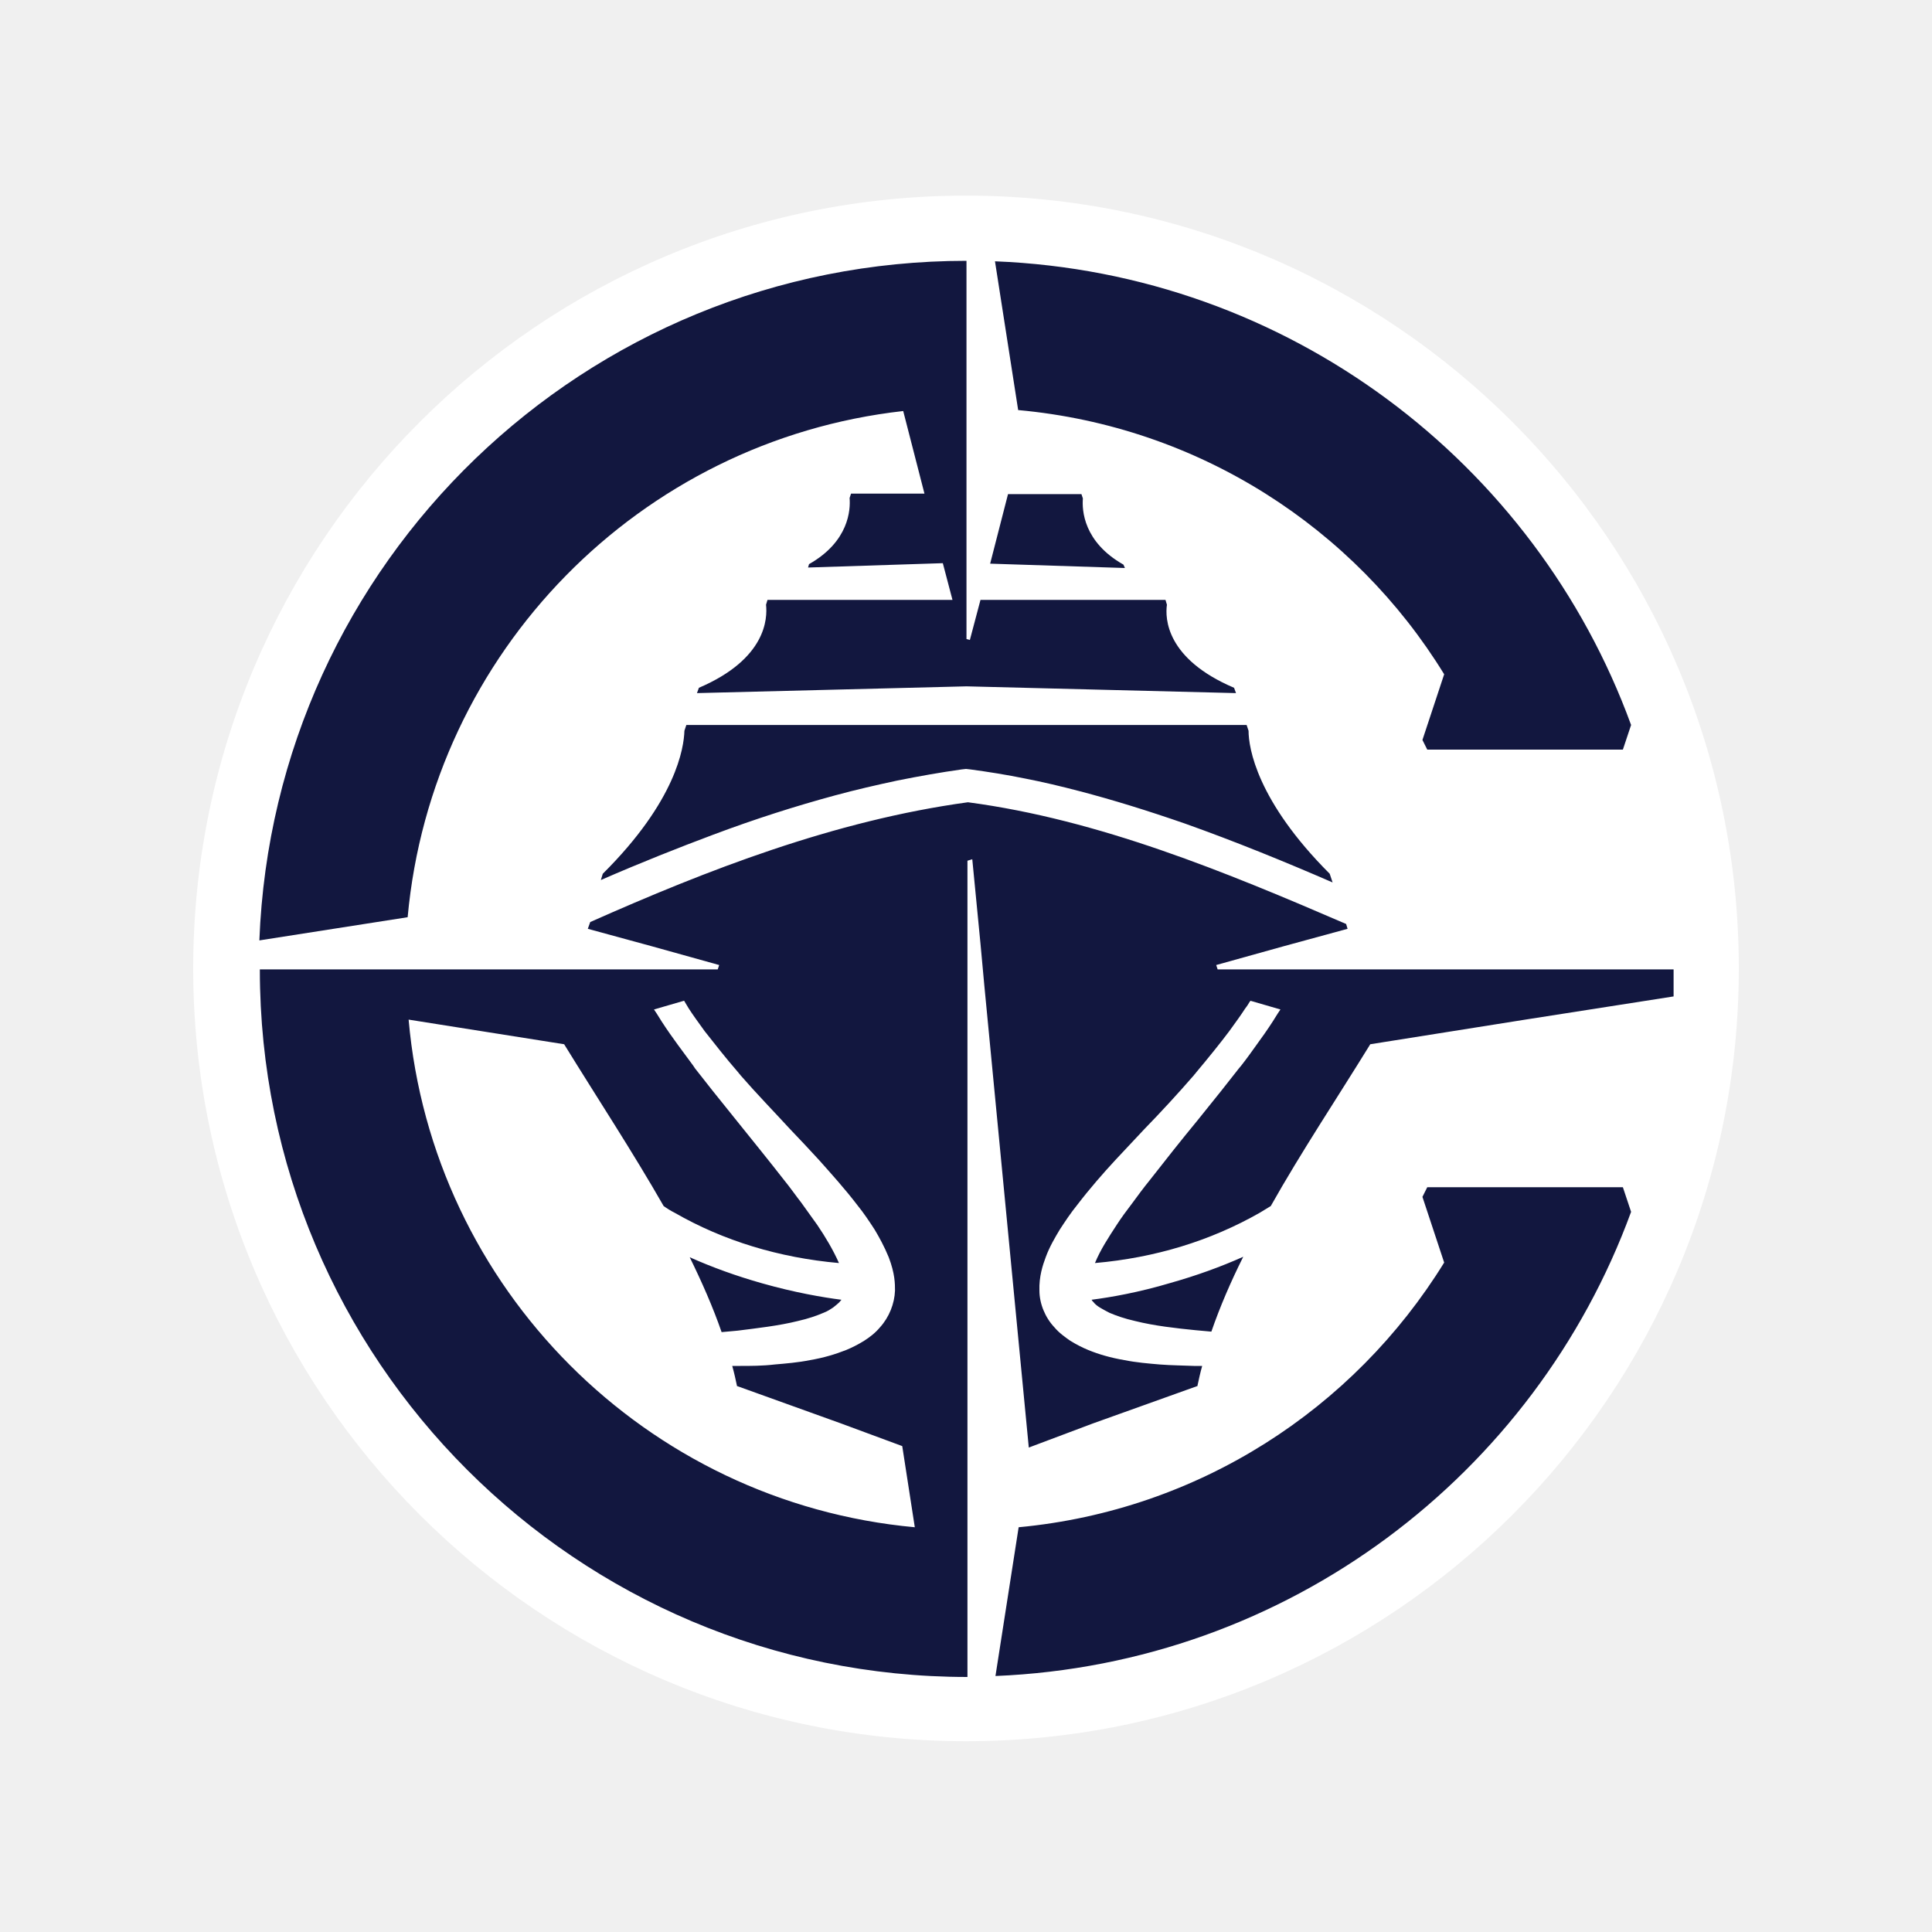
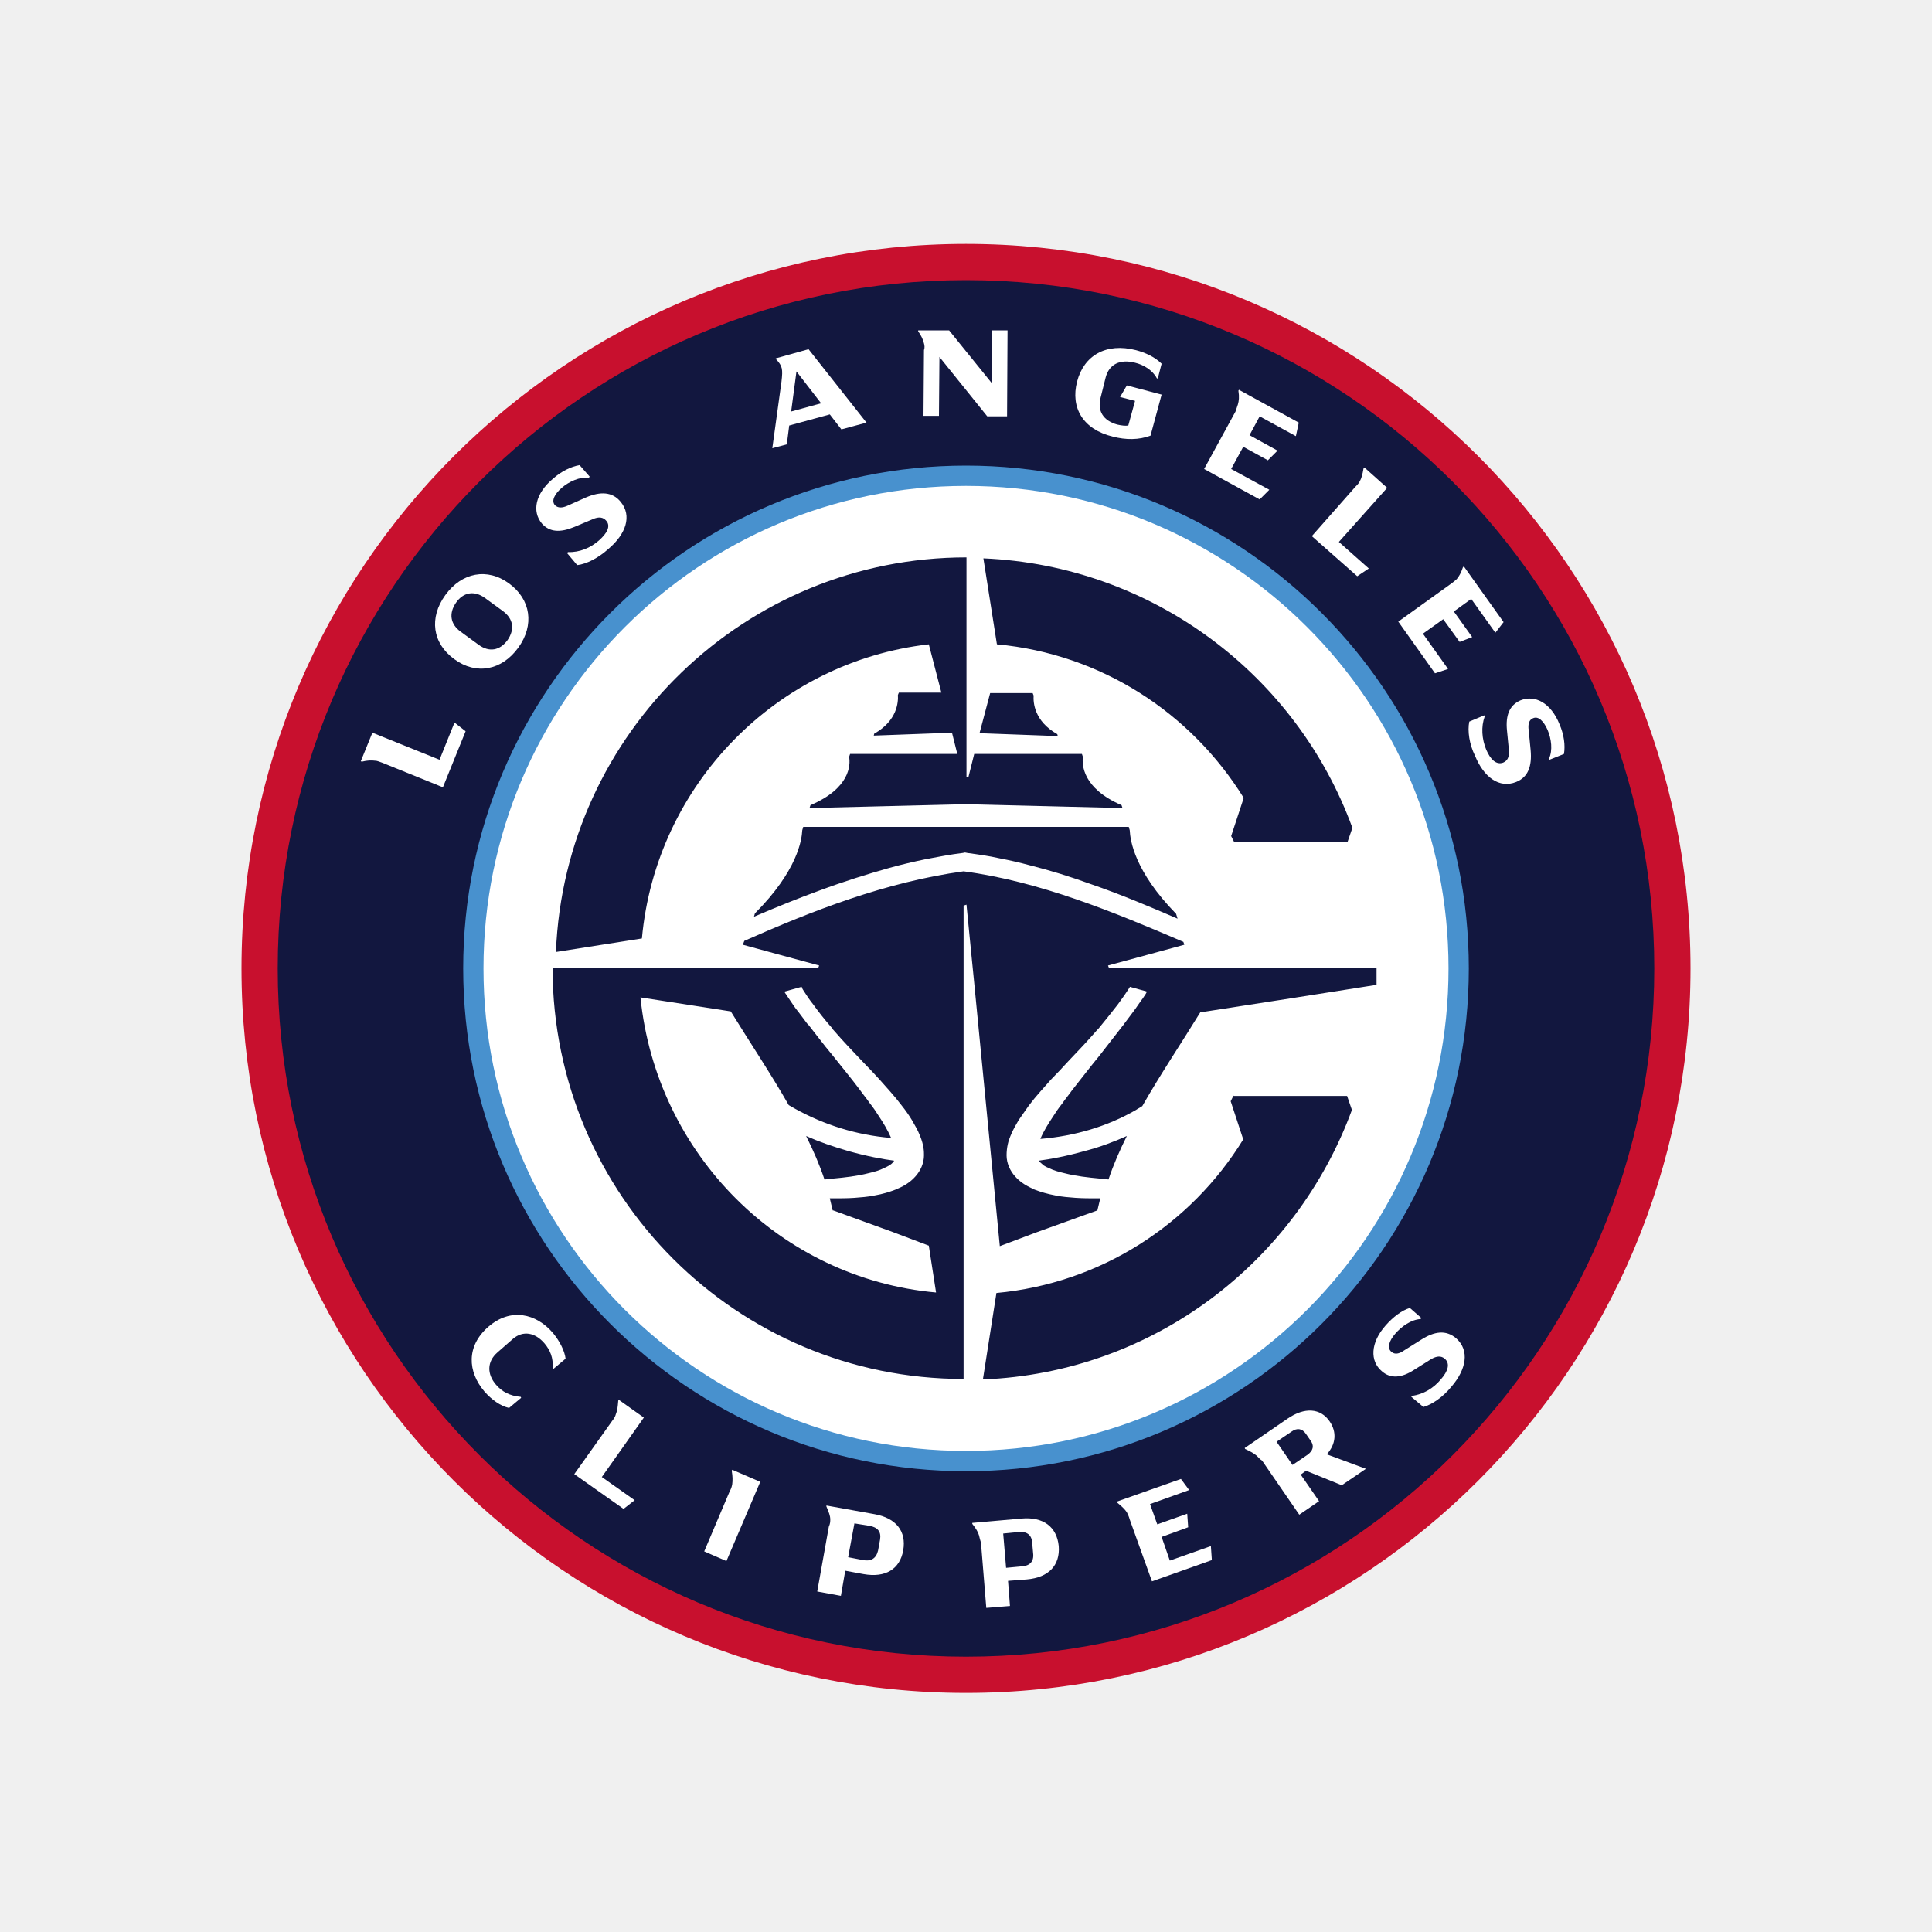
<svg xmlns="http://www.w3.org/2000/svg" version="1.1" id="Layer_1" x="0px" y="0px" viewBox="0 0 400 400" style="enable-background:new 0 0 400 400;" xml:space="preserve">
  <style type="text/css">
- 	.st0{fill:#FFFFFF;}
+ 	.st0{fill:#C8102E;}
	.st1{fill:#12173F;}
+ 	.st2{fill:#4891CE;}
+ 	.st3{fill:#FFFFFF;}
</style>
  <g>
-     <path class="st0" d="M360,200.5c0,88.4-71.7,160-160,160s-160-71.7-160-160s71.7-160,160-160S360,112.1,360,200.5" />
-     <path class="st1" d="M84.4,189.9l-30.7,4.8C56.7,116.4,121.1,54,200.1,54l0,0v0.8v47.5h0v14.2h0v7.8h0v8l0.7,0.2l2.2-8.3h38.3   l0.3,1c-0.4,2.8-0.2,11.2,13.9,17.2l0.4,1.1l-55.8-1.4l-55.8,1.4l0.4-1.1c14-6,14.2-14.4,13.9-17.2l0.3-1h38.3l-2-7.6l-27.9,0.9   l0.2-0.7c8.3-4.7,8.6-11.3,8.4-13.7l0.3-0.9h15.2L187,85.1C132.5,91.2,89.4,135,84.4,189.9 M299,139.6l-4.5,13.6l1,2h40.5l1.7-5.1   C317.9,95.8,266.7,56.5,206,54.1l4.8,30.8C248.2,88.3,280.4,109.3,299,139.6 M295.5,245.8l-1,2l4.5,13.6   c-18.7,30.3-50.8,51.3-88.1,54.8l-4.8,30.8c60.6-2.5,111.7-41.7,131.6-96.1l-1.7-5.1H295.5z M258.5,151.3l-0.4-1.2h-58h-58   l-0.4,1.2c-0.1,3.5-1.7,14.5-16.9,29.6l-0.4,1.3c8.5-3.7,16.1-6.7,23.3-9.4c8.8-3.3,17-5.9,25.1-8.1c4.4-1.2,8.8-2.2,13-3.1   c4.5-0.9,9-1.7,13.3-2.3l0.9-0.1l0.9,0.1c3.7,0.5,7.5,1.1,11.4,1.9c3.6,0.7,7.4,1.6,11.2,2.6c6.9,1.8,14,4,21.8,6.7   c10.4,3.7,20.7,7.9,30.6,12.2l-0.6-1.8C260.2,165.8,258.5,154.8,258.5,151.3 M232.6,116.9c-8.3-4.7-8.6-11.3-8.4-13.7l-0.3-0.9   h-15.2l-3.7,14.4l27.9,0.9L232.6,116.9z M226,269.1c0.1,0.2,0.2,0.3,0.4,0.5l0,0l0,0c0.3,0.4,0.8,0.8,1.3,1.1   c0.5,0.3,1.2,0.7,2,1.1l0,0l0,0c1.4,0.6,3.1,1.2,5.3,1.7c4,1,8.5,1.5,12.5,1.9c1.1,0.1,2.2,0.2,3.3,0.3c1.8-5.2,4-10.3,6.6-15.5   c-4.7,2.1-9.7,3.9-15,5.4C235.7,267.6,229.9,268.6,226,269.1 M165.2,273.5c2.2-0.5,3.9-1.1,5.3-1.7l0,0c0.8-0.3,1.4-0.7,2-1.1   c0.5-0.4,1-0.8,1.3-1.1l0,0l0,0c0.1-0.2,0.3-0.3,0.4-0.5c-3.9-0.5-9.7-1.5-16.4-3.4c-5.3-1.5-10.3-3.3-15-5.4   c2.5,5.1,4.8,10.3,6.6,15.5c1.1-0.1,2.2-0.2,3.3-0.3C156.6,275,161.2,274.5,165.2,273.5 M346.5,200.5v0.1v5.7l-30.7,4.8l-32.1,5.1   c-6.9,11.2-14.3,22.3-20.6,33.5c-0.8,0.5-1.5,0.9-2.3,1.4c-10.2,5.8-21.6,9.3-34.1,10.4c1.1-2.7,2.8-5.3,4.5-7.9   c0.9-1.4,2-2.9,3.3-4.6c1.1-1.5,2.2-3,3.5-4.6c3.2-4.1,6.6-8.4,9.9-12.4c1.6-2,3.3-4.1,4.9-6.1l3.7-4.7c0.2-0.2,0.3-0.4,0.5-0.6   c1.1-1.4,2.1-2.8,3.1-4.2c1.1-1.5,2.3-3.2,3.4-4.9c0.3-0.5,0.7-1.1,1-1.6c0.2-0.3,0.4-0.6,0.6-0.9l0,0c0,0,0,0,0,0l-6.2-1.8   c0,0,0,0.1-0.1,0.1c-0.3,0.5-0.6,1-1,1.5c-0.9,1.4-2,2.9-3.3,4.7c-1.8,2.4-4.3,5.5-6.9,8.6c-0.1,0.2-0.3,0.3-0.4,0.5l0,0   c-3.3,3.8-6.8,7.6-10.3,11.2c-2,2.1-4,4.3-6,6.4c-2.5,2.7-5.3,5.9-7.9,9.3c-1.3,1.6-2.5,3.4-3.6,5.1c-0.9,1.5-2.1,3.5-2.9,5.7   c-0.6,1.6-1.4,4-1.3,6.9c0,2.7,1.2,5.6,3.1,7.6c1,1.2,2.3,2.1,3.3,2.8l0,0l0,0c1.3,0.8,2.5,1.4,3.7,1.9c2.2,0.9,4.6,1.6,7.5,2.1   c2.5,0.5,5,0.7,7.3,0.9c2.5,0.2,5,0.2,7.1,0.3c0.1,0,0.2,0,0.3,0c0.5,0,0.9,0,1.4,0c-0.4,1.4-0.7,2.8-1,4.2c0,0,0,0,0,0   c0,0,0,0-0.1,0l-21.5,7.7l-13.3,5l-9.2-95.6l-0.8-8.7l-1.7-17.5l-1,0.3v17.2v5v2.3v104.8v38.9v0.8c-80.9,0-146.5-65.6-146.5-146.4   h0l0-0.1h32.3h54h8.5l0.3-0.9l-14-3.9l-13.2-3.6l0.5-1.4c24.1-10.7,50.4-21,78.2-24.8c27.2,3.6,53.5,14.5,78.3,25.2l0.3,1   l-13.2,3.6l-14,3.9l0.3,0.9h8.5h54H346.5z M189.4,316.2l-2.6-16.8l-12.7-4.7l-21.4-7.7c0,0-0.1,0-0.1,0c0,0,0,0,0,0h0h0   c-0.3-1.4-0.6-2.8-1-4.2c0.5,0,0.9,0,1.4,0c0.1,0,0.2,0,0.3,0c2.1,0,4.6,0,7.1-0.3c2.3-0.2,4.8-0.4,7.3-0.9   c2.9-0.5,5.2-1.2,7.5-2.1c1.2-0.5,2.4-1.1,3.7-1.9l0,0l0,0c1.1-0.7,2.3-1.6,3.3-2.8c1.9-2.1,3-4.9,3.1-7.6c0-1.4,0-3.5-1.3-6.9   c-0.9-2.2-2-4.2-2.9-5.7c-1.1-1.7-2.3-3.5-3.6-5.1c-2.6-3.4-5.5-6.6-7.9-9.3c-2-2.2-4-4.3-6-6.4c-3.4-3.7-7-7.4-10.3-11.2l0,0   c-0.1-0.2-0.3-0.3-0.4-0.5c-2.7-3.1-5.1-6.2-7-8.6c-1.3-1.8-2.4-3.3-3.3-4.7c-0.3-0.5-0.6-1-0.9-1.5c0,0,0-0.1-0.1-0.1l-6.2,1.8   c0,0,0,0,0,0l0,0c0.2,0.3,0.4,0.6,0.6,0.9c0.3,0.5,0.7,1.1,1,1.6c1.1,1.7,2.3,3.4,3.4,4.9c1,1.4,2.1,2.8,3.1,4.2   c0.1,0.2,0.3,0.4,0.4,0.6l3.7,4.7c1.6,2,3.3,4.1,4.9,6.1c3.3,4.1,6.7,8.3,9.9,12.4c1.3,1.6,2.4,3.2,3.5,4.6   c1.3,1.8,2.3,3.2,3.3,4.6c1.7,2.5,3.3,5.2,4.5,7.9c-12.4-1.1-23.9-4.6-34-10.4c-0.8-0.4-1.6-0.9-2.3-1.4   c-6.4-11.2-13.7-22.3-20.6-33.5l-32.2-5.1C89.5,266.8,133.8,311.1,189.4,316.2 M200.1,307.4" />
+     <path class="st0" d="M350,200.5c0,82.8-67.2,150-150,150s-150-67.2-150-150c0-82.8,67.2-150,150-150S350,117.7,350,200.5" />
+     <path class="st1" d="M342.5,200.5c0,78.7-63.8,142.5-142.5,142.5c-78.7,0-142.5-63.8-142.5-142.5C57.5,121.8,121.3,58,200,58   C278.7,58,342.5,121.8,342.5,200.5" />
+     <path class="st2" d="M304.1,200.5c0,57.5-46.6,104.1-104.1,104.1S95.9,258,95.9,200.5S142.5,96.4,200,96.4S304.1,143,304.1,200.5" />
+     <path class="st3" d="M299.9,200.5c0,55.2-44.7,99.9-99.9,99.9c-55.2,0-99.9-44.7-99.9-99.9s44.7-99.9,99.9-99.9   C255.2,100.6,299.9,145.3,299.9,200.5" />
+     <path class="st3" d="M101.1,274.7c4.6-4,9.9-2.8,13.4,1.3c1.4,1.7,2.4,3.7,2.6,5.3l-2.5,2.1l-0.2-0.2c0.2-2-0.5-3.7-1.7-5.1   c-1.9-2.2-4.4-2.7-6.5-0.9l-3.2,2.8c-2.2,1.9-2.2,4.5-0.3,6.7c1.2,1.4,2.8,2.3,5.1,2.5l0.1,0.2l-2.5,2.1c-1.8-0.4-3.6-1.7-5.1-3.4   C96.8,284,96.5,278.7,101.1,274.7" />
+     <path class="st3" d="M127.5,292.8c0.3-0.7,0.4-1.5,0.5-2.8l0.1-0.2l5.2,3.7l-8.7,12.3l6.8,4.8l-2.3,1.8l-10.2-7.2l7.9-11.1   C127.2,293.6,127.4,293.2,127.5,292.8" />
+     <path class="st3" d="M151.6,307.3c0.1-0.8,0.1-1.6-0.1-2.8l0.1-0.2l5.8,2.5l-7,16.4l-4.6-2l5.3-12.5   C151.4,308.2,151.5,307.8,151.6,307.3" />
+     <path class="st3" d="M171.9,314.6c0-0.8-0.3-1.5-0.8-2.7l0-0.2l10,1.8c4.4,0.8,6.6,3.5,5.9,7.5c-0.7,3.9-3.7,5.7-8.2,4.9l-3.8-0.7   l-0.9,5.2l-4.9-0.9l2.4-13.4C171.9,315.4,171.9,315,171.9,314.6 M178.7,323c1.6,0.3,2.7-0.3,3.1-2l0.4-2.2c0.3-1.7-0.5-2.6-2.2-2.9   l-3.1-0.5l-1.3,7L178.7,323z" />
+     <path class="st3" d="M202.7,317.9c-0.2-0.7-0.6-1.4-1.4-2.4l0-0.2l10.2-0.9c4.5-0.4,7.3,1.7,7.7,5.7c0.3,4-2.1,6.5-6.6,6.9   l-3.9,0.3l0.4,5.2l-4.9,0.4l-1.1-13.5C202.9,318.8,202.8,318.3,202.7,317.9 M211.5,324.3c1.7-0.1,2.6-1,2.4-2.7l-0.2-2.2   c-0.1-1.7-1.2-2.4-2.9-2.2l-3.1,0.3l0.6,7.1L211.5,324.3z" />
+     <path class="st3" d="M233.3,313.1c-0.4-0.6-1-1.2-2-2l-0.1-0.2l13.3-4.7l1.7,2.3l-8.1,2.9l1.5,4.2l6.2-2.2l0.2,2.8l-5.5,2l1.7,4.9   l8.5-3l0.2,2.9l-12.4,4.4l-4.6-12.8C233.7,313.9,233.5,313.5,233.3,313.1" />
+     <path class="st3" d="M260.2,301.4c-0.6-0.5-1.3-0.9-2.4-1.4l-0.1-0.2l8.9-6.1c3.5-2.4,6.8-2.2,8.7,0.6c1.5,2.2,1.3,4.7-0.6,6.8   l8.1,3l-5,3.4l-7.4-3l-1.1,0.8l3.8,5.5l-4.1,2.8l-7.7-11.2C260.8,302.1,260.5,301.7,260.2,301.4 M270.7,301.2   c1.1-0.8,1.5-1.8,0.6-3l-0.9-1.3c-0.8-1.2-1.9-1.3-3-0.5l-3.1,2.1l3.3,4.8L270.7,301.2z" />
+     <path class="st3" d="M294.7,291.3l-2.5-2.1l0.1-0.2c2.4-0.3,4.5-1.6,6-3.4c1.5-1.7,2-3.3,0.8-4.3c-0.7-0.6-1.6-0.6-2.8,0.1   l-3.5,2.2c-2.6,1.7-4.9,1.9-6.7,0.3c-2.5-2.1-2.4-5.9,0.8-9.5c1.5-1.7,3.3-3.1,5-3.6l2.4,2.1l-0.2,0.2c-1.9,0.1-3.9,1.5-5.2,3   c-1.3,1.5-1.8,3-0.8,3.8c0.7,0.6,1.6,0.4,2.6-0.3l3.5-2.2c2.8-1.8,5.2-2.1,7.3-0.3c2.8,2.5,2.1,6.4-1,10   C298.8,289.2,296.5,290.8,294.7,291.3" />
+     <path class="st3" d="M77.7,157.5c-0.8-0.1-1.6-0.1-2.8,0.2l-0.2-0.1l2.4-5.9l13.9,5.6l3.1-7.7l2.3,1.8L91.7,163l-12.6-5.1   C78.5,157.7,78.1,157.5,77.7,157.5" />
+     <path class="st3" d="M94.1,136.5c-4.6-3.3-5.3-8.6-1.9-13.3c3.4-4.7,8.7-5.7,13.2-2.4s5.3,8.6,1.9,13.3   C103.9,138.8,98.6,139.8,94.1,136.5 M105.1,132.5c1.5-2.2,1.2-4.4-1-6l-3.7-2.7c-2.2-1.6-4.5-1.2-6,1c-1.5,2.2-1.2,4.4,1,6l3.7,2.7   C101.3,135.1,103.5,134.7,105.1,132.5" />
+     <path class="st3" d="M119.5,117l-2.1-2.5l0.2-0.2c2.4,0.1,4.7-0.9,6.4-2.4c1.7-1.5,2.5-3,1.5-4.1c-0.6-0.7-1.5-0.9-2.8-0.3   l-3.8,1.6c-2.9,1.2-5.1,1.1-6.7-0.7c-2.1-2.5-1.4-6.2,2.3-9.3c1.7-1.5,3.7-2.5,5.5-2.8l2.1,2.4l-0.2,0.2c-1.9-0.2-4.1,0.8-5.6,2.1   c-1.5,1.3-2.2,2.7-1.4,3.6c0.6,0.6,1.5,0.6,2.6,0.1l3.8-1.7c3-1.3,5.5-1.2,7.2,0.9c2.4,2.9,1.1,6.7-2.6,9.8   C123.9,115.5,121.4,116.8,119.5,117" />
+     <path class="st3" d="M160.7,74.4l-0.1-0.2l6.8-1.9l12,15.2l-5.2,1.4l-2.4-3.1l-8.4,2.3l-0.5,3.9l-3,0.8l1.9-13.8   C162.1,76.4,162,75.8,160.7,74.4 M170,83.5l-5.1-6.6l-1.1,8.3L170,83.5z" />
+     <path class="st3" d="M191.3,71.1c-0.2-0.8-0.5-1.5-1.2-2.5v-0.2l6.4,0l8.9,11l0-11l3.2,0l-0.1,17.8l-4.1,0l-9.9-12.3l-0.1,12.2   l-3.2,0l0.1-13.6C191.5,71.9,191.4,71.5,191.3,71.1" />
+     <path class="st3" d="M223,79c1.4-5.4,6-8.1,12.2-6.5c1.9,0.5,3.9,1.4,5.3,2.8l-0.8,3.1l-0.2-0.1c-0.9-1.7-2.8-2.8-4.5-3.2   c-3.1-0.8-5.4,0.3-6.1,3.1l-1,4c-0.8,3,0.6,4.9,3.4,5.7c0.9,0.2,1.7,0.3,2.3,0.2l1.4-5.1l-3.1-0.8l1.4-2.4l7.2,1.9l-2.3,8.5   c-2.4,0.9-5.1,0.9-7.8,0.2C224.2,88.9,221.6,84.4,223,79" />
+     <path class="st3" d="M256.3,83.7c0.2-0.7,0.3-1.5,0.1-2.8l0.1-0.2l12.4,6.8l-0.6,2.8l-7.5-4.1l-2.1,3.9l5.8,3.2l-2,2l-5.1-2.8   l-2.5,4.6l7.9,4.3l-2,2l-11.5-6.3l6.5-11.9C256,84.5,256.2,84.1,256.3,83.7" />
+     <path class="st3" d="M281.5,99.7c0.4-0.7,0.6-1.5,0.8-2.7l0.2-0.2l4.7,4.2l-10,11.2l6.2,5.5l-2.4,1.6l-9.4-8.3l9-10.2   C281,100.4,281.3,100.1,281.5,99.7" />
+     <path class="st3" d="M301.6,119.9c0.5-0.6,0.9-1.3,1.3-2.5l0.2-0.1l8.2,11.5l-1.7,2.2l-5-7l-3.6,2.6l3.8,5.3l-2.6,1l-3.4-4.7   l-4.2,3l5.2,7.3l-2.7,0.9l-7.6-10.7l11-7.9C300.9,120.5,301.3,120.2,301.6,119.9" />
+     <path class="st3" d="M304.2,149.4l3.1-1.3l0.1,0.2c-0.8,2.2-0.6,4.7,0.3,6.9c0.9,2.1,2.1,3.2,3.5,2.7c0.9-0.4,1.3-1.1,1.2-2.6   l-0.4-4.1c-0.3-3.1,0.5-5.2,2.8-6.2c3-1.2,6.3,0.5,8.1,5c0.9,2.1,1.2,4.3,0.9,6.1l-3,1.2l-0.1-0.2c0.8-1.8,0.5-4.1-0.3-6   c-0.8-1.8-1.9-2.9-3-2.4c-0.8,0.3-1.1,1.2-0.9,2.5l0.4,4.1c0.3,3.3-0.5,5.6-3,6.6c-3.5,1.4-6.7-1-8.5-5.4   C304.2,154.1,303.8,151.3,304.2,149.4" />
+     <path class="st1" d="M132.9,194.3l-17.8,2.8c1.8-45.4,39.2-81.7,85-81.7l0,0v0.4v27.6v8.3v4.5v4.6l0.4,0.1l1.2-4.8H224l0.2,0.6   c-0.2,1.6-0.1,6.5,8,10l0.2,0.6l-32.4-0.8l-32.4,0.8l0.2-0.6c8.2-3.5,8.3-8.3,8-10l0.2-0.6h22.2l-1.1-4.4l-16.2,0.6l0.1-0.4   c4.8-2.7,5-6.6,4.9-8l0.2-0.5h8.8l-2.6-10C160.8,137,135.8,162.5,132.9,194.3 M257.5,165.2l-2.6,7.9l0.6,1.2H279l1-2.9   c-11.5-31.5-41.2-54.3-76.4-55.8l2.8,17.8C228,135.4,246.6,147.6,257.5,165.2 M255.4,226.8l-0.6,1.2l2.6,7.9   c-10.8,17.6-29.5,29.8-51.1,31.8l-2.8,17.9c35.2-1.4,64.8-24.2,76.4-55.8l-1-2.9H255.4z M233.9,171.9l-0.2-0.7H200h-33.7l-0.2,0.7   c-0.1,2-1,8.4-9.8,17.2l-0.2,0.7c4.9-2.1,9.4-3.9,13.5-5.4c5.1-1.9,9.9-3.4,14.5-4.7c2.5-0.7,5.1-1.3,7.5-1.8   c2.6-0.5,5.2-1,7.7-1.3l0.5-0.1l0.5,0.1c2.2,0.3,4.4,0.6,6.6,1.1c2.1,0.4,4.3,0.9,6.5,1.5c4,1,8.2,2.3,12.6,3.9   c6.1,2.1,12,4.6,17.8,7.1l-0.3-1C234.9,180.4,234,174,233.9,171.9 M218.9,152c-4.8-2.7-5-6.6-4.9-8l-0.2-0.5H205l-2.2,8.3l16.2,0.6   L218.9,152z M215.1,240.3c0.1,0.1,0.1,0.2,0.2,0.3l0,0l0,0c0.2,0.2,0.5,0.4,0.8,0.7c0.3,0.2,0.7,0.4,1.2,0.6l0,0l0,0   c0.8,0.4,1.8,0.7,3.1,1c2.3,0.6,5,0.9,7.2,1.1c0.6,0.1,1.3,0.1,1.9,0.2c1-3,2.3-6,3.8-9c-2.7,1.2-5.6,2.3-8.7,3.1   C220.7,239.4,217.4,240,215.1,240.3 M179.8,242.9c1.3-0.3,2.3-0.6,3.1-1l0,0c0.5-0.2,0.8-0.4,1.2-0.6c0.3-0.2,0.6-0.4,0.8-0.7l0,0   l0,0c0.1-0.1,0.2-0.2,0.2-0.3c-2.3-0.3-5.6-0.9-9.5-2c-3.1-0.9-6-1.9-8.7-3.1c1.5,3,2.8,6,3.8,9c0.7-0.1,1.3-0.1,1.9-0.2   C174.8,243.8,177.5,243.5,179.8,242.9 M285,200.5L285,200.5v3.4l-17.8,2.8l-18.7,2.9c-4,6.5-8.3,12.9-12,19.4   c-0.4,0.3-0.9,0.5-1.3,0.8c-5.9,3.4-12.6,5.4-19.8,6c0.6-1.5,1.6-3.1,2.6-4.6c0.5-0.8,1.1-1.7,1.9-2.7c0.6-0.9,1.3-1.7,2-2.7   c1.9-2.4,3.8-4.9,5.7-7.2c0.9-1.2,1.9-2.4,2.8-3.6l2.1-2.7c0.1-0.1,0.2-0.2,0.3-0.4c0.6-0.8,1.2-1.6,1.8-2.4c0.7-0.9,1.3-1.9,2-2.8   c0.2-0.3,0.4-0.6,0.6-0.9c0.1-0.2,0.2-0.4,0.3-0.5l0,0c0,0,0,0,0,0l-3.6-1c0,0,0,0,0,0.1c-0.2,0.3-0.4,0.6-0.6,0.9   c-0.5,0.8-1.2,1.7-1.9,2.7c-1.1,1.4-2.5,3.2-4,5c-0.1,0.1-0.2,0.2-0.3,0.3l0,0c-1.9,2.2-4,4.4-6,6.5c-1.1,1.2-2.3,2.5-3.5,3.7   c-1.4,1.6-3.1,3.4-4.6,5.4c-0.7,1-1.4,2-2.1,3c-0.5,0.9-1.2,2-1.7,3.3c-0.4,0.9-0.8,2.3-0.8,4c0,1.6,0.7,3.2,1.8,4.4   c0.6,0.7,1.3,1.2,1.9,1.6l0,0l0,0c0.8,0.5,1.5,0.8,2.1,1.1c1.3,0.5,2.7,0.9,4.3,1.2c1.4,0.3,2.9,0.4,4.2,0.5   c1.5,0.1,2.9,0.1,4.1,0.1c0.1,0,0.1,0,0.2,0c0.3,0,0.5,0,0.8,0c-0.2,0.8-0.4,1.6-0.6,2.5v0c0,0,0,0,0,0l-12.5,4.5l-7.7,2.9   l-5.4-55.5l-0.5-5l-1-10.2l-0.6,0.2v10v2.9v1.3v60.8v22.6v0.4c-47,0-85-38-85.1-85h0l0-0.1h18.7h31.4h4.9l0.2-0.5l-8.1-2.2   l-7.7-2.1l0.3-0.8c14-6.2,29.3-12.2,45.4-14.4c15.8,2.1,31,8.4,45.5,14.6l0.2,0.6l-7.7,2.1l-8.1,2.2l0.2,0.5h4.9h31.4H285z    M193.8,267.6l-1.5-9.7l-7.4-2.8l-12.4-4.5c0,0,0,0-0.1,0l0,0h0c-0.2-0.8-0.4-1.6-0.6-2.5c0.3,0,0.5,0,0.8,0c0.1,0,0.1,0,0.2,0   c1.2,0,2.7,0,4.1-0.1c1.3-0.1,2.8-0.2,4.2-0.5c1.7-0.3,3-0.7,4.3-1.2c0.7-0.3,1.4-0.6,2.2-1.1l0,0l0,0c0.6-0.4,1.3-0.9,1.9-1.6   c1.1-1.2,1.8-2.8,1.8-4.4c0-0.8,0-2-0.8-4c-0.5-1.3-1.2-2.4-1.7-3.3c-0.6-1-1.3-2-2.1-3c-1.5-2-3.2-3.8-4.6-5.4   c-1.2-1.3-2.3-2.5-3.5-3.7c-2-2.1-4.1-4.3-6-6.5l0,0c-0.1-0.1-0.2-0.2-0.2-0.3c-1.6-1.8-3-3.6-4-5c-0.8-1-1.4-1.9-1.9-2.7   c-0.2-0.3-0.4-0.6-0.5-0.9c0,0,0,0,0-0.1l-3.6,1c0,0,0,0,0,0l0,0c0.1,0.2,0.2,0.4,0.3,0.5c0.2,0.3,0.4,0.6,0.6,0.9   c0.7,1,1.3,2,2,2.8c0.6,0.8,1.2,1.6,1.8,2.4c0.1,0.1,0.2,0.2,0.3,0.3l2.1,2.7c0.9,1.2,1.9,2.4,2.8,3.5c1.9,2.4,3.9,4.8,5.7,7.2   c0.7,1,1.4,1.8,2,2.7c0.8,1,1.4,1.9,1.9,2.7c1,1.5,1.9,3,2.6,4.6c-7.2-0.6-13.8-2.7-19.8-6c-0.5-0.3-0.9-0.5-1.4-0.8   c-3.7-6.5-8-12.9-12-19.4l-18.7-2.9C135.9,239,161.6,264.7,193.8,267.6 M200,262.5" />
  </g>
</svg>
